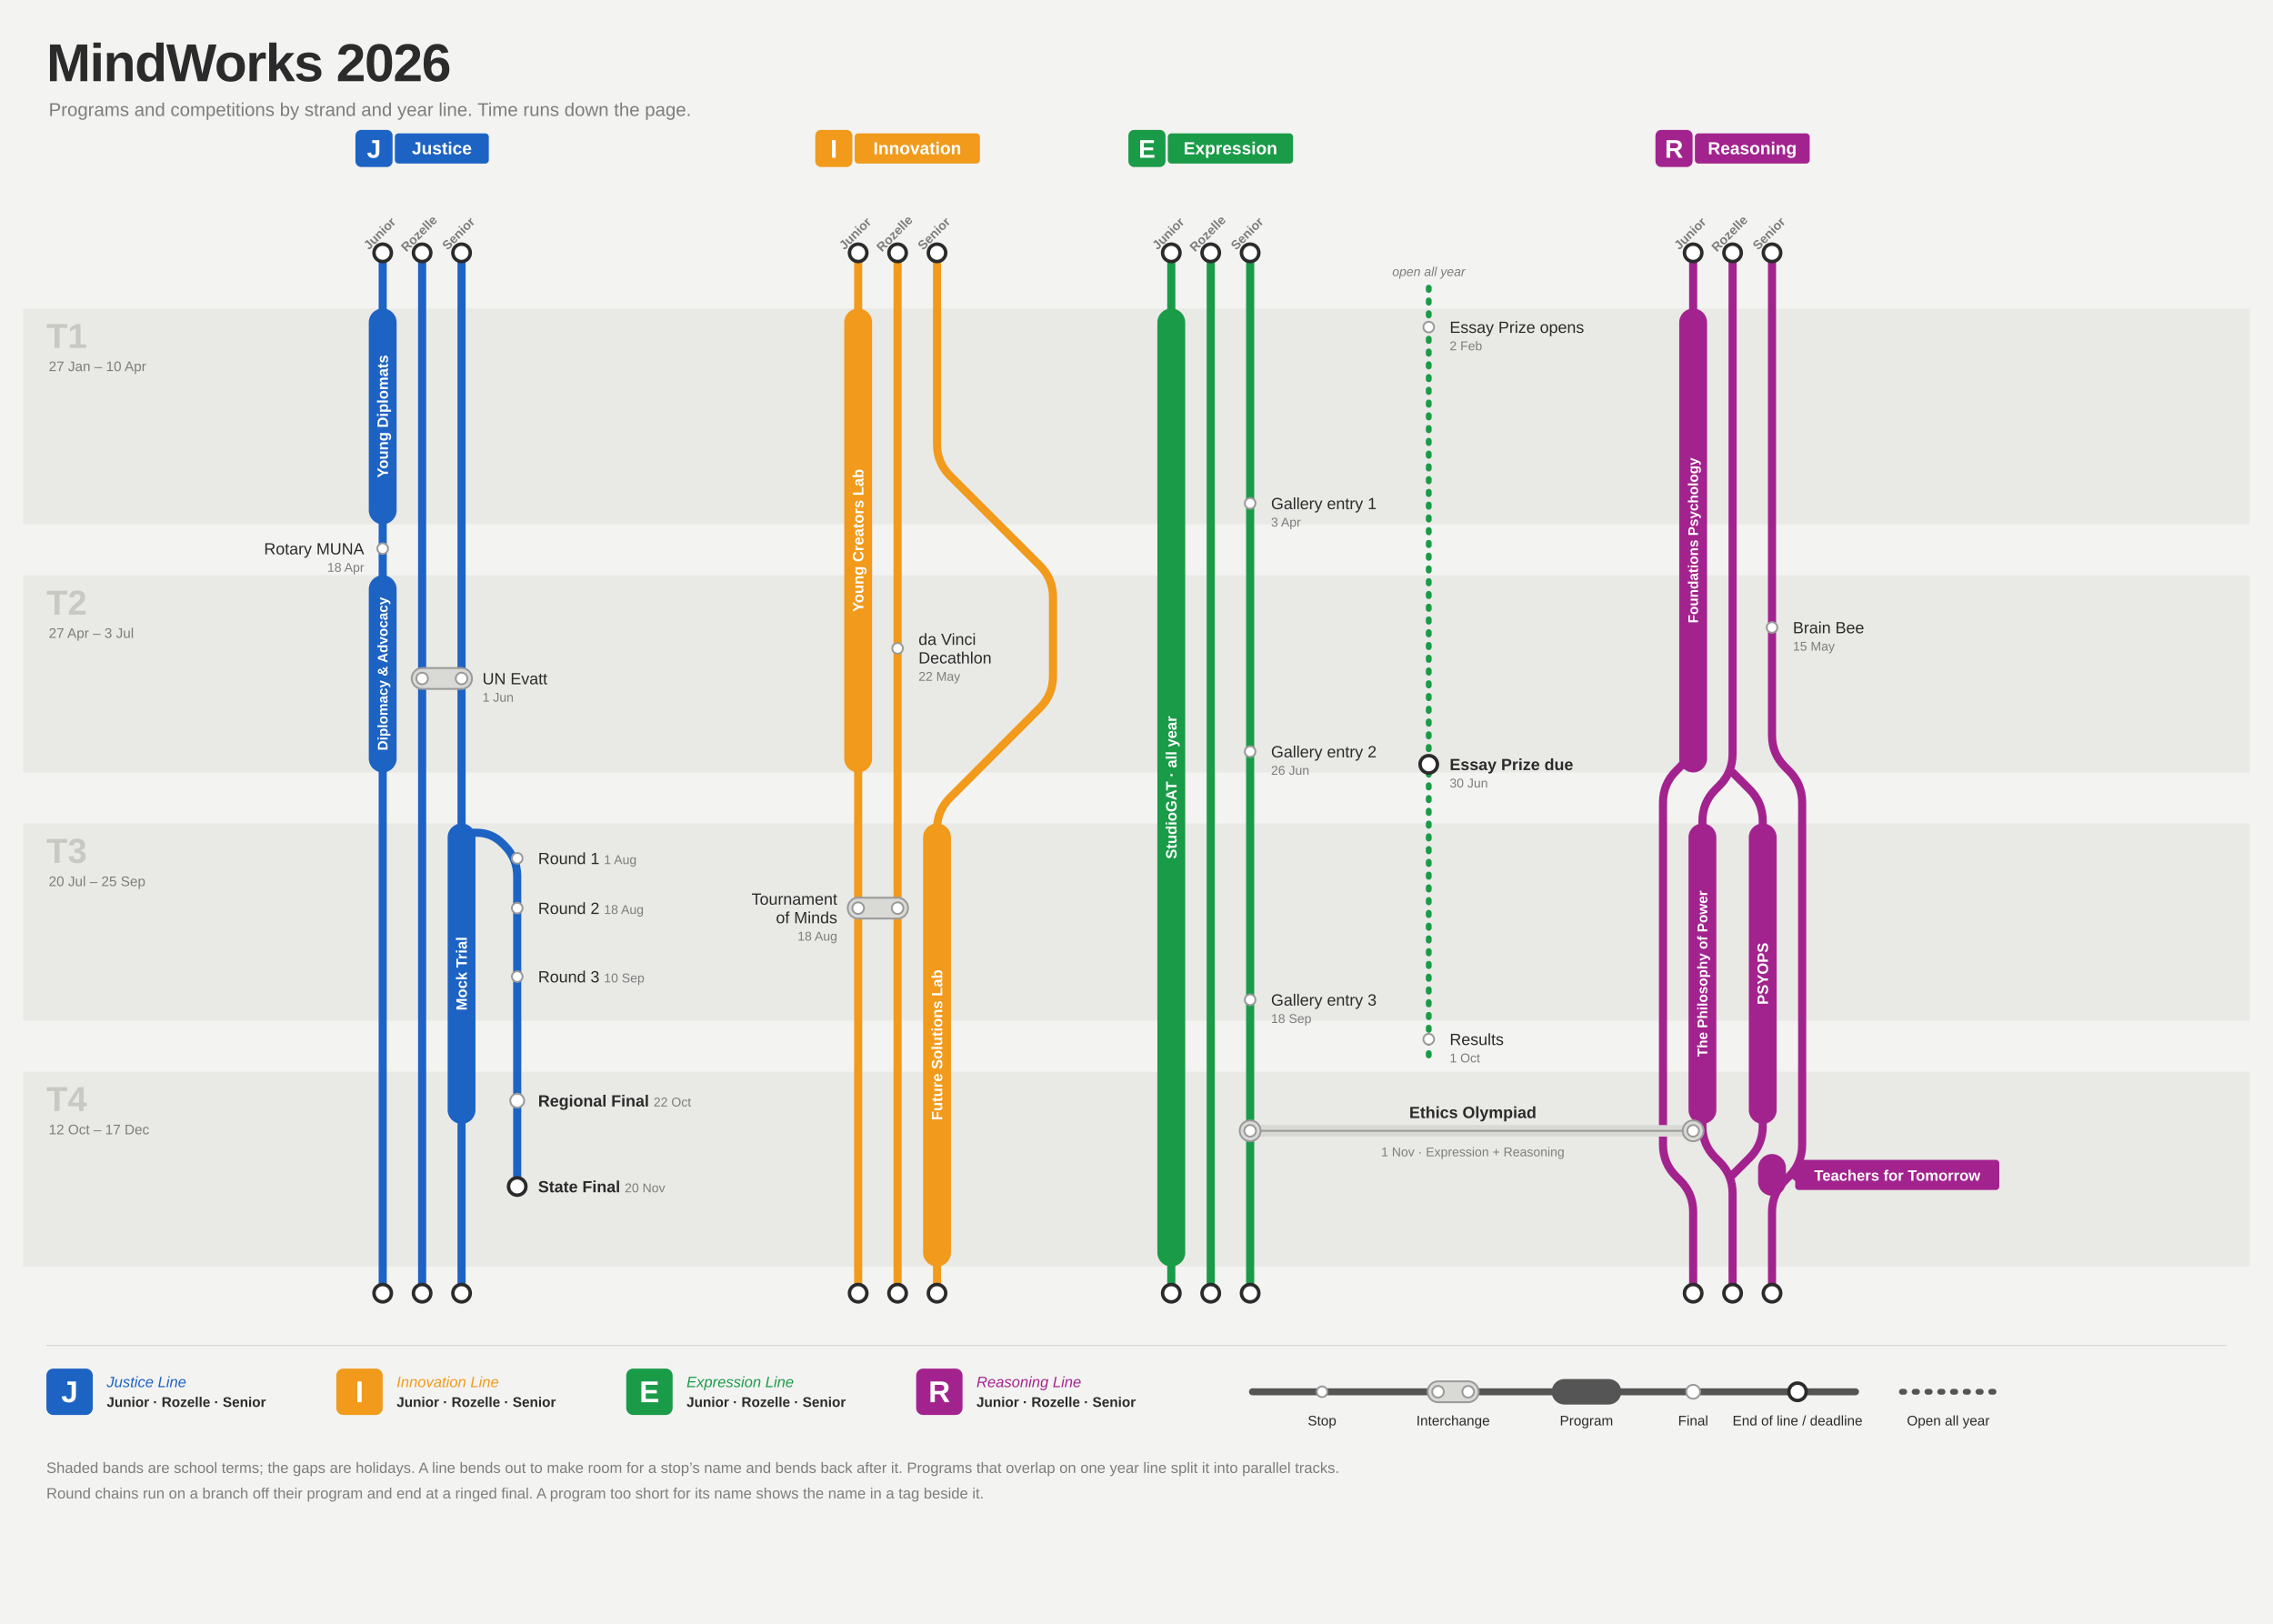
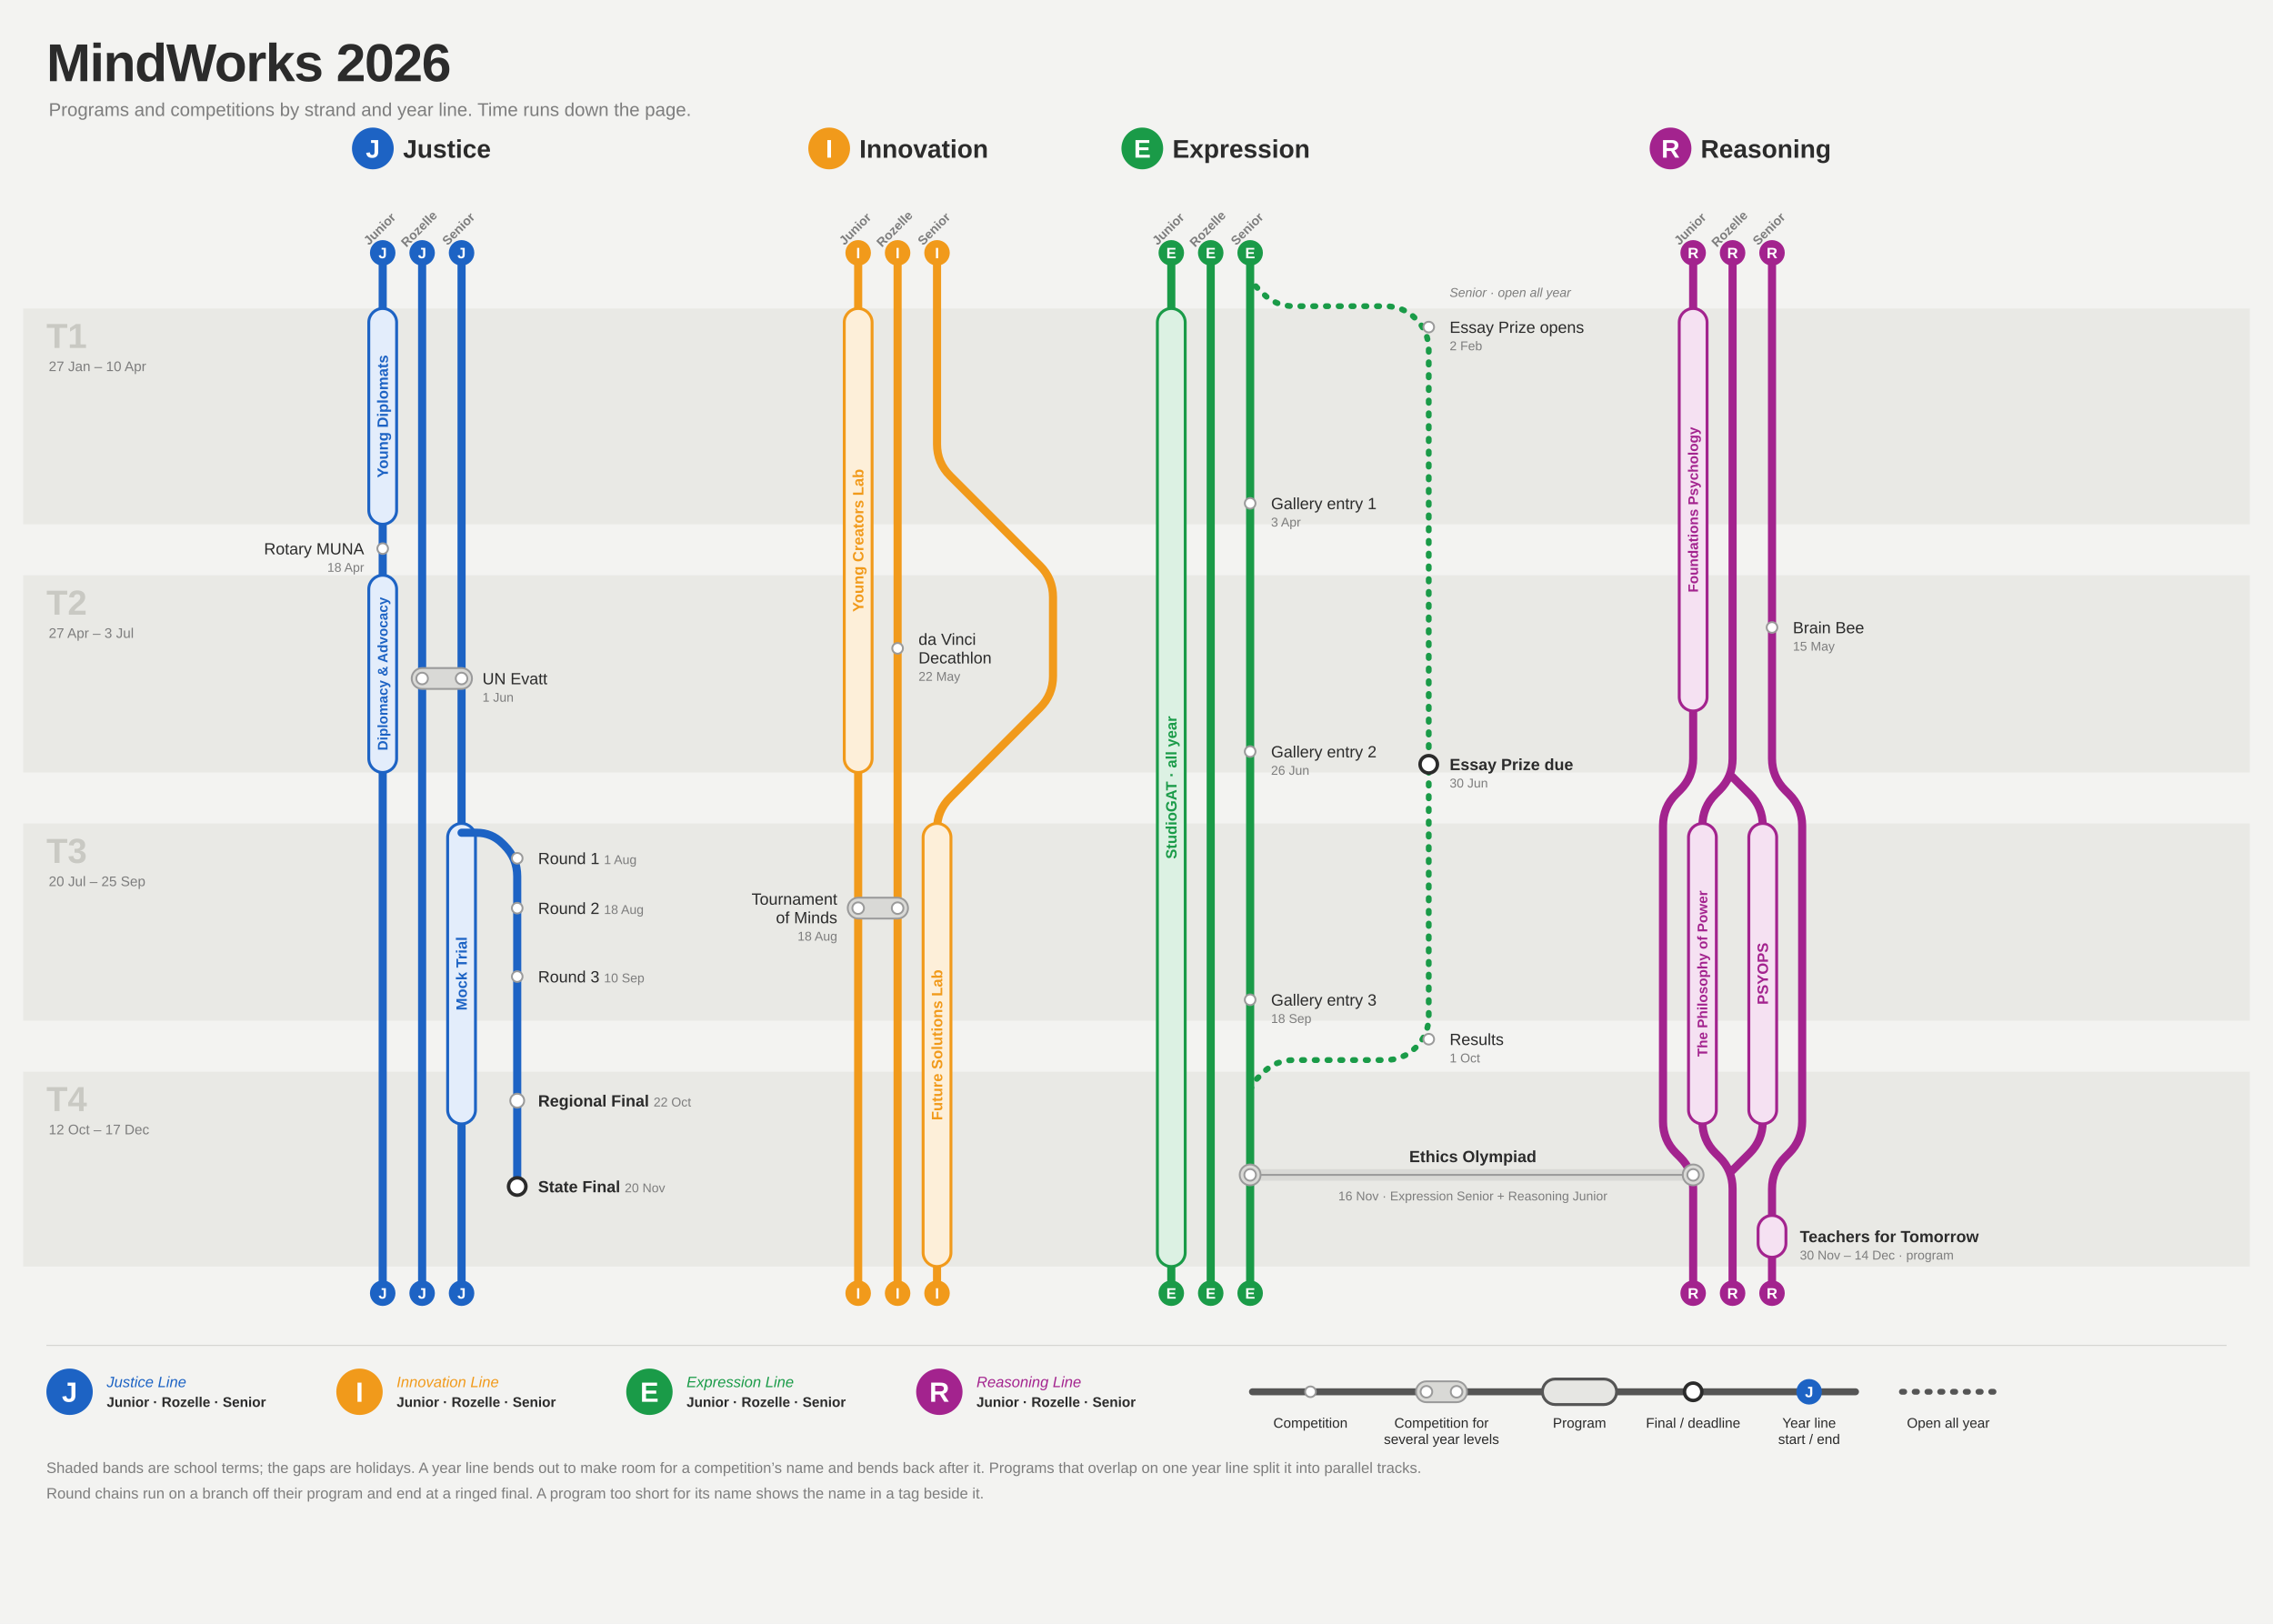
<svg xmlns="http://www.w3.org/2000/svg" width="1960" height="1400" viewBox="0 0 1960 1400" font-family="'Public Sans','Helvetica Neue',Arial,sans-serif">
  <rect width="1960" height="1400" fill="#f3f3f1" />
  <text x="40" y="70" font-size="46" font-weight="700" fill="#2b2b2b" letter-spacing="-1">MindWorks 2026</text>
  <text x="42" y="100" font-size="16" fill="#7d7d7d">Programs and competitions by strand and year line. Time runs down the page.</text>
  <rect x="20" y="266" width="1920" height="186" fill="#e9e9e5" />
  <text x="40" y="300" font-size="30" font-weight="700" fill="#c9c9c3">T1</text>
  <text x="42" y="320" font-size="12" fill="#7d7d7d">27 Jan – 10 Apr</text>
  <rect x="20" y="496" width="1920" height="170" fill="#e9e9e5" />
  <text x="40" y="530" font-size="30" font-weight="700" fill="#c9c9c3">T2</text>
  <text x="42" y="550" font-size="12" fill="#7d7d7d">27 Apr – 3 Jul</text>
  <rect x="20" y="710" width="1920" height="170" fill="#e9e9e5" />
  <text x="40" y="744" font-size="30" font-weight="700" fill="#c9c9c3">T3</text>
  <text x="42" y="764" font-size="12" fill="#7d7d7d">20 Jul – 25 Sep</text>
  <rect x="20" y="924" width="1920" height="168" fill="#e9e9e5" />
  <text x="40" y="958" font-size="30" font-weight="700" fill="#c9c9c3">T4</text>
  <text x="42" y="978" font-size="12" fill="#7d7d7d">12 Oct – 17 Dec</text>
-   <rect x="306.5" y="112" width="32" height="32" rx="5" fill="#1d63c4" />
-   <text x="322.5" y="136" text-anchor="middle" font-size="22" font-weight="800" fill="#fff">J</text>
-   <rect x="340.5" y="115" width="81" height="26" rx="3" fill="#1d63c4" />
-   <text x="381.0" y="133" text-anchor="middle" font-size="15" font-weight="700" fill="#fff">Justice</text>
-   <text x="330" y="204" text-anchor="middle" font-size="11" font-weight="700" fill="#7d7d7d" transform="rotate(-45 330 204)">Junior</text>
-   <text x="364" y="204" text-anchor="middle" font-size="11" font-weight="700" fill="#7d7d7d" transform="rotate(-45 364 204)">Rozelle</text>
-   <text x="398" y="204" text-anchor="middle" font-size="11" font-weight="700" fill="#7d7d7d" transform="rotate(-45 398 204)">Senior</text>
+   <circle cx="321.5" cy="128" r="18" fill="#1d63c4" />
+   <text x="321.5" y="135.92" text-anchor="middle" font-size="22" font-weight="800" fill="#fff">J</text>
+   <text x="347.5" y="136" font-size="22" font-weight="600" fill="#2b2b2b">Justice</text>
+   <text x="330" y="200" text-anchor="middle" font-size="11" font-weight="700" fill="#7d7d7d" transform="rotate(-45 330 200)">Junior</text>
+   <text x="364" y="200" text-anchor="middle" font-size="11" font-weight="700" fill="#7d7d7d" transform="rotate(-45 364 200)">Rozelle</text>
+   <text x="398" y="200" text-anchor="middle" font-size="11" font-weight="700" fill="#7d7d7d" transform="rotate(-45 398 200)">Senior</text>
  <path d="M 330 218 L 330 1115" fill="none" stroke="#1d63c4" stroke-width="7" stroke-linecap="round" opacity="1" />
  <path d="M 364 218 L 364 1115" fill="none" stroke="#1d63c4" stroke-width="7" stroke-linecap="round" opacity="1" />
  <path d="M 398 218 L 398 1115" fill="none" stroke="#1d63c4" stroke-width="7" stroke-linecap="round" opacity="1" />
-   <rect x="318" y="266" width="24" height="186" rx="12" fill="#1d63c4" />
-   <text x="330" y="359.0" transform="rotate(-90 330 359.0)" text-anchor="middle" dominant-baseline="central" font-size="13" font-weight="700" fill="#fff">Young Diplomats</text>
-   <rect x="318" y="496" width="24" height="170" rx="12" fill="#1d63c4" />
-   <text x="330" y="581.0" transform="rotate(-90 330 581.0)" text-anchor="middle" dominant-baseline="central" font-size="12" font-weight="700" fill="#fff">Diplomacy &amp; Advocacy</text>
+   <rect x="318" y="266" width="24" height="186" rx="12" fill="#e3edfb" stroke="#1d63c4" stroke-width="2.5" />
+   <text x="330" y="359.0" transform="rotate(-90 330 359.0)" text-anchor="middle" dominant-baseline="central" font-size="13" font-weight="700" fill="#1d63c4">Young Diplomats</text>
+   <rect x="318" y="496" width="24" height="170" rx="12" fill="#e3edfb" stroke="#1d63c4" stroke-width="2.5" />
+   <text x="330" y="581.0" transform="rotate(-90 330 581.0)" text-anchor="middle" dominant-baseline="central" font-size="12" font-weight="700" fill="#1d63c4">Diplomacy &amp; Advocacy</text>
  <circle cx="330" cy="473" r="4.6" fill="#fff" stroke="#9a9a9a" stroke-width="1.6" />
  <text x="314" y="478" text-anchor="end" font-size="14" font-weight="400" fill="#2b2b2b">Rotary MUNA</text>
  <text x="314" y="493" text-anchor="end" font-size="11" fill="#7d7d7d">18 Apr</text>
  <rect x="355" y="576" width="52" height="18" rx="9" fill="#d9d9d6" stroke="#9a9a9a" stroke-width="1.6" />
  <circle cx="364" cy="585" r="5" fill="#fff" stroke="#9a9a9a" stroke-width="1.6" />
  <circle cx="398" cy="585" r="5" fill="#fff" stroke="#9a9a9a" stroke-width="1.6" />
  <text x="416" y="590" text-anchor="start" font-size="14" font-weight="400" fill="#2b2b2b">UN Evatt</text>
  <text x="416" y="605" text-anchor="start" font-size="11" fill="#7d7d7d">1 Jun</text>
-   <rect x="386" y="710" width="24" height="259" rx="12" fill="#1d63c4" />
-   <text x="398" y="839.5" transform="rotate(-90 398 839.5)" text-anchor="middle" dominant-baseline="central" font-size="13" font-weight="700" fill="#fff">Mock Trial</text>
+   <rect x="386" y="710" width="24" height="259" rx="12" fill="#e3edfb" stroke="#1d63c4" stroke-width="2.5" />
+   <text x="398" y="839.5" transform="rotate(-90 398 839.5)" text-anchor="middle" dominant-baseline="central" font-size="13" font-weight="700" fill="#1d63c4">Mock Trial</text>
  <path d="M 398 718 L 411.0 718.0 Q 424 718 433.2 727.2 L 435.0 729.0 Q 446 740 446.0 755.6 L 446 1023" fill="none" stroke="#1d63c4" stroke-width="7" stroke-linecap="round" opacity="1" />
  <circle cx="446" cy="740" r="4.6" fill="#fff" stroke="#9a9a9a" stroke-width="1.6" />
  <text x="464" y="745" font-size="14" font-weight="400" fill="#2b2b2b">Round 1 <tspan font-size="11" font-weight="400" fill="#7d7d7d">1 Aug</tspan>
  </text>
  <circle cx="446" cy="783" r="4.6" fill="#fff" stroke="#9a9a9a" stroke-width="1.6" />
  <text x="464" y="788" font-size="14" font-weight="400" fill="#2b2b2b">Round 2 <tspan font-size="11" font-weight="400" fill="#7d7d7d">18 Aug</tspan>
  </text>
  <circle cx="446" cy="842" r="4.6" fill="#fff" stroke="#9a9a9a" stroke-width="1.6" />
  <text x="464" y="847" font-size="14" font-weight="400" fill="#2b2b2b">Round 3 <tspan font-size="11" font-weight="400" fill="#7d7d7d">10 Sep</tspan>
  </text>
  <circle cx="446" cy="949" r="6" fill="#fff" stroke="#9a9a9a" stroke-width="1.6" />
  <text x="464" y="954" font-size="14" font-weight="700" fill="#2b2b2b">Regional Final <tspan font-size="11" font-weight="400" fill="#7d7d7d">22 Oct</tspan>
  </text>
  <circle cx="446" cy="1023" r="7.5" fill="#fff" stroke="#2b2b2b" stroke-width="3" />
  <text x="464" y="1028" font-size="14" font-weight="700" fill="#2b2b2b">State Final <tspan font-size="11" font-weight="400" fill="#7d7d7d">20 Nov</tspan>
  </text>
-   <circle cx="330" cy="218" r="7.5" fill="#fff" stroke="#2b2b2b" stroke-width="3" />
-   <circle cx="330" cy="1115" r="7.5" fill="#fff" stroke="#2b2b2b" stroke-width="3" />
-   <circle cx="364" cy="218" r="7.5" fill="#fff" stroke="#2b2b2b" stroke-width="3" />
-   <circle cx="364" cy="1115" r="7.5" fill="#fff" stroke="#2b2b2b" stroke-width="3" />
-   <circle cx="398" cy="218" r="7.5" fill="#fff" stroke="#2b2b2b" stroke-width="3" />
-   <circle cx="398" cy="1115" r="7.5" fill="#fff" stroke="#2b2b2b" stroke-width="3" />
-   <rect x="703.0" y="112" width="32" height="32" rx="5" fill="#f19a1b" />
-   <text x="719.0" y="136" text-anchor="middle" font-size="22" font-weight="800" fill="#fff">I</text>
-   <rect x="737.0" y="115" width="108" height="26" rx="3" fill="#f19a1b" />
-   <text x="791.0" y="133" text-anchor="middle" font-size="15" font-weight="700" fill="#fff">Innovation</text>
-   <text x="740" y="204" text-anchor="middle" font-size="11" font-weight="700" fill="#7d7d7d" transform="rotate(-45 740 204)">Junior</text>
-   <text x="774" y="204" text-anchor="middle" font-size="11" font-weight="700" fill="#7d7d7d" transform="rotate(-45 774 204)">Rozelle</text>
-   <text x="808" y="204" text-anchor="middle" font-size="11" font-weight="700" fill="#7d7d7d" transform="rotate(-45 808 204)">Senior</text>
+   <circle cx="330" cy="218" r="11" fill="#1d63c4" />
+   <text x="330" y="222.68" text-anchor="middle" font-size="13" font-weight="800" fill="#fff">J</text>
+   <circle cx="330" cy="1115" r="11" fill="#1d63c4" />
+   <text x="330" y="1119.68" text-anchor="middle" font-size="13" font-weight="800" fill="#fff">J</text>
+   <circle cx="364" cy="218" r="11" fill="#1d63c4" />
+   <text x="364" y="222.68" text-anchor="middle" font-size="13" font-weight="800" fill="#fff">J</text>
+   <circle cx="364" cy="1115" r="11" fill="#1d63c4" />
+   <text x="364" y="1119.68" text-anchor="middle" font-size="13" font-weight="800" fill="#fff">J</text>
+   <circle cx="398" cy="218" r="11" fill="#1d63c4" />
+   <text x="398" y="222.68" text-anchor="middle" font-size="13" font-weight="800" fill="#fff">J</text>
+   <circle cx="398" cy="1115" r="11" fill="#1d63c4" />
+   <text x="398" y="1119.68" text-anchor="middle" font-size="13" font-weight="800" fill="#fff">J</text>
+   <circle cx="715.0" cy="128" r="18" fill="#f19a1b" />
+   <text x="715.0" y="135.92" text-anchor="middle" font-size="22" font-weight="800" fill="#fff">I</text>
+   <text x="741.0" y="136" font-size="22" font-weight="600" fill="#2b2b2b">Innovation</text>
+   <text x="740" y="200" text-anchor="middle" font-size="11" font-weight="700" fill="#7d7d7d" transform="rotate(-45 740 200)">Junior</text>
+   <text x="774" y="200" text-anchor="middle" font-size="11" font-weight="700" fill="#7d7d7d" transform="rotate(-45 774 200)">Rozelle</text>
+   <text x="808" y="200" text-anchor="middle" font-size="11" font-weight="700" fill="#7d7d7d" transform="rotate(-45 808 200)">Senior</text>
  <path d="M 740 218 L 740 1115" fill="none" stroke="#f19a1b" stroke-width="7" stroke-linecap="round" opacity="1" />
  <path d="M 774 218 L 774 1115" fill="none" stroke="#f19a1b" stroke-width="7" stroke-linecap="round" opacity="1" />
  <path d="M 808 218 L 808.0 383.0 Q 808 399 819.3 410.3 L 896.7 487.7 Q 908 499 908.0 515.0 L 908.0 583.0 Q 908 599 896.7 610.3 L 819.3 687.7 Q 808 699 808.0 715.0 L 808 1115" fill="none" stroke="#f19a1b" stroke-width="7" stroke-linecap="round" opacity="1" />
-   <rect x="728" y="266" width="24" height="400" rx="12" fill="#f19a1b" />
-   <text x="740" y="466.0" transform="rotate(-90 740 466.0)" text-anchor="middle" dominant-baseline="central" font-size="13" font-weight="700" fill="#fff">Young Creators Lab</text>
+   <rect x="728" y="266" width="24" height="400" rx="12" fill="#fdefd9" stroke="#f19a1b" stroke-width="2.5" />
+   <text x="740" y="466.0" transform="rotate(-90 740 466.0)" text-anchor="middle" dominant-baseline="central" font-size="13" font-weight="700" fill="#f19a1b">Young Creators Lab</text>
  <circle cx="774" cy="559" r="4.6" fill="#fff" stroke="#9a9a9a" stroke-width="1.6" />
  <text x="792" y="556" text-anchor="start" font-size="14" font-weight="400" fill="#2b2b2b">da Vinci</text>
  <text x="792" y="572" text-anchor="start" font-size="14" font-weight="400" fill="#2b2b2b">Decathlon</text>
  <text x="792" y="587" text-anchor="start" font-size="11" fill="#7d7d7d">22 May</text>
  <rect x="731" y="774" width="52" height="18" rx="9" fill="#d9d9d6" stroke="#9a9a9a" stroke-width="1.6" />
  <circle cx="740" cy="783" r="5" fill="#fff" stroke="#9a9a9a" stroke-width="1.6" />
  <circle cx="774" cy="783" r="5" fill="#fff" stroke="#9a9a9a" stroke-width="1.6" />
  <text x="722" y="780" text-anchor="end" font-size="14" font-weight="400" fill="#2b2b2b">Tournament</text>
  <text x="722" y="796" text-anchor="end" font-size="14" font-weight="400" fill="#2b2b2b">of Minds</text>
  <text x="722" y="811" text-anchor="end" font-size="11" fill="#7d7d7d">18 Aug</text>
-   <rect x="796" y="710" width="24" height="382" rx="12" fill="#f19a1b" />
-   <text x="808" y="901.0" transform="rotate(-90 808 901.0)" text-anchor="middle" dominant-baseline="central" font-size="13" font-weight="700" fill="#fff">Future Solutions Lab</text>
-   <circle cx="740" cy="218" r="7.5" fill="#fff" stroke="#2b2b2b" stroke-width="3" />
-   <circle cx="740" cy="1115" r="7.5" fill="#fff" stroke="#2b2b2b" stroke-width="3" />
-   <circle cx="774" cy="218" r="7.5" fill="#fff" stroke="#2b2b2b" stroke-width="3" />
-   <circle cx="774" cy="1115" r="7.5" fill="#fff" stroke="#2b2b2b" stroke-width="3" />
-   <circle cx="808" cy="218" r="7.5" fill="#fff" stroke="#2b2b2b" stroke-width="3" />
-   <circle cx="808" cy="1115" r="7.5" fill="#fff" stroke="#2b2b2b" stroke-width="3" />
-   <rect x="973.0" y="112" width="32" height="32" rx="5" fill="#1a9b48" />
-   <text x="989.0" y="136" text-anchor="middle" font-size="22" font-weight="800" fill="#fff">E</text>
-   <rect x="1007.0" y="115" width="108" height="26" rx="3" fill="#1a9b48" />
-   <text x="1061.0" y="133" text-anchor="middle" font-size="15" font-weight="700" fill="#fff">Expression</text>
-   <text x="1010" y="204" text-anchor="middle" font-size="11" font-weight="700" fill="#7d7d7d" transform="rotate(-45 1010 204)">Junior</text>
-   <text x="1044" y="204" text-anchor="middle" font-size="11" font-weight="700" fill="#7d7d7d" transform="rotate(-45 1044 204)">Rozelle</text>
-   <text x="1078" y="204" text-anchor="middle" font-size="11" font-weight="700" fill="#7d7d7d" transform="rotate(-45 1078 204)">Senior</text>
+   <rect x="796" y="710" width="24" height="382" rx="12" fill="#fdefd9" stroke="#f19a1b" stroke-width="2.5" />
+   <text x="808" y="901.0" transform="rotate(-90 808 901.0)" text-anchor="middle" dominant-baseline="central" font-size="13" font-weight="700" fill="#f19a1b">Future Solutions Lab</text>
+   <circle cx="740" cy="218" r="11" fill="#f19a1b" />
+   <text x="740" y="222.68" text-anchor="middle" font-size="13" font-weight="800" fill="#fff">I</text>
+   <circle cx="740" cy="1115" r="11" fill="#f19a1b" />
+   <text x="740" y="1119.68" text-anchor="middle" font-size="13" font-weight="800" fill="#fff">I</text>
+   <circle cx="774" cy="218" r="11" fill="#f19a1b" />
+   <text x="774" y="222.68" text-anchor="middle" font-size="13" font-weight="800" fill="#fff">I</text>
+   <circle cx="774" cy="1115" r="11" fill="#f19a1b" />
+   <text x="774" y="1119.68" text-anchor="middle" font-size="13" font-weight="800" fill="#fff">I</text>
+   <circle cx="808" cy="218" r="11" fill="#f19a1b" />
+   <text x="808" y="222.68" text-anchor="middle" font-size="13" font-weight="800" fill="#fff">I</text>
+   <circle cx="808" cy="1115" r="11" fill="#f19a1b" />
+   <text x="808" y="1119.68" text-anchor="middle" font-size="13" font-weight="800" fill="#fff">I</text>
+   <circle cx="985.0" cy="128" r="18" fill="#1a9b48" />
+   <text x="985.0" y="135.92" text-anchor="middle" font-size="22" font-weight="800" fill="#fff">E</text>
+   <text x="1011.0" y="136" font-size="22" font-weight="600" fill="#2b2b2b">Expression</text>
+   <text x="1010" y="200" text-anchor="middle" font-size="11" font-weight="700" fill="#7d7d7d" transform="rotate(-45 1010 200)">Junior</text>
+   <text x="1044" y="200" text-anchor="middle" font-size="11" font-weight="700" fill="#7d7d7d" transform="rotate(-45 1044 200)">Rozelle</text>
+   <text x="1078" y="200" text-anchor="middle" font-size="11" font-weight="700" fill="#7d7d7d" transform="rotate(-45 1078 200)">Senior</text>
  <path d="M 1010 218 L 1010 1115" fill="none" stroke="#1a9b48" stroke-width="7" stroke-linecap="round" opacity="1" />
  <path d="M 1044 218 L 1044 1115" fill="none" stroke="#1a9b48" stroke-width="7" stroke-linecap="round" opacity="1" />
  <path d="M 1078 218 L 1078 1115" fill="none" stroke="#1a9b48" stroke-width="7" stroke-linecap="round" opacity="1" />
-   <rect x="998" y="266" width="24" height="826" rx="12" fill="#1a9b48" />
-   <text x="1010" y="679.0" transform="rotate(-90 1010 679.0)" text-anchor="middle" dominant-baseline="central" font-size="13" font-weight="700" fill="#fff">StudioGAT · all year</text>
+   <rect x="998" y="266" width="24" height="826" rx="12" fill="#dcf1e3" stroke="#1a9b48" stroke-width="2.5" />
+   <text x="1010" y="679.0" transform="rotate(-90 1010 679.0)" text-anchor="middle" dominant-baseline="central" font-size="13" font-weight="700" fill="#1a9b48">StudioGAT · all year</text>
  <circle cx="1078" cy="434" r="4.6" fill="#fff" stroke="#9a9a9a" stroke-width="1.6" />
  <text x="1096" y="439" text-anchor="start" font-size="14" font-weight="400" fill="#2b2b2b">Gallery entry 1</text>
  <text x="1096" y="454" text-anchor="start" font-size="11" fill="#7d7d7d">3 Apr</text>
  <circle cx="1078" cy="648" r="4.6" fill="#fff" stroke="#9a9a9a" stroke-width="1.6" />
  <text x="1096" y="653" text-anchor="start" font-size="14" font-weight="400" fill="#2b2b2b">Gallery entry 2</text>
  <text x="1096" y="668" text-anchor="start" font-size="11" fill="#7d7d7d">26 Jun</text>
  <circle cx="1078" cy="862" r="4.6" fill="#fff" stroke="#9a9a9a" stroke-width="1.6" />
  <text x="1096" y="867" text-anchor="start" font-size="14" font-weight="400" fill="#2b2b2b">Gallery entry 3</text>
  <text x="1096" y="882" text-anchor="start" font-size="11" fill="#7d7d7d">18 Sep</text>
-   <path d="M 1232 248 L 1232 913" fill="none" stroke="#1a9b48" stroke-width="5" stroke-linecap="round" opacity="1" stroke-dasharray="2 9" />
+   <path d="M 1078 226 L 1078.0 234.0 Q 1078 242 1083.7 247.7 L 1089.0 253.0 Q 1100 264 1115.6 264.0 L 1194.4 264.0 Q 1210 264 1221.0 275.0 L 1221.0 275.0 Q 1232 286 1232.0 301.6 L 1232.0 876.4 Q 1232 892 1221.0 903.0 L 1221.0 903.0 Q 1210 914 1194.4 914.0 L 1115.6 914.0 Q 1100 914 1089.0 925.0 L 1083.7 930.3 Q 1078 936 1078.0 944.0 L 1078 952" fill="none" stroke="#1a9b48" stroke-width="5" stroke-linecap="round" opacity="1" stroke-dasharray="2 9" />
  <circle cx="1232" cy="282" r="4.6" fill="#fff" stroke="#9a9a9a" stroke-width="1.6" />
  <text x="1250" y="287" text-anchor="start" font-size="14" font-weight="400" fill="#2b2b2b">Essay Prize opens</text>
  <text x="1250" y="302" text-anchor="start" font-size="11" fill="#7d7d7d">2 Feb</text>
  <circle cx="1232" cy="659" r="7.5" fill="#fff" stroke="#2b2b2b" stroke-width="3" />
  <text x="1250" y="664" text-anchor="start" font-size="14" font-weight="700" fill="#2b2b2b">Essay Prize due</text>
  <text x="1250" y="679" text-anchor="start" font-size="11" fill="#7d7d7d">30 Jun</text>
  <circle cx="1232" cy="896" r="4.6" fill="#fff" stroke="#9a9a9a" stroke-width="1.6" />
  <text x="1250" y="901" text-anchor="start" font-size="14" font-weight="400" fill="#2b2b2b">Results</text>
  <text x="1250" y="916" text-anchor="start" font-size="11" fill="#7d7d7d">1 Oct</text>
-   <text x="1232" y="238" text-anchor="middle" font-size="11" font-style="italic" fill="#7d7d7d">open all year</text>
-   <circle cx="1010" cy="218" r="7.5" fill="#fff" stroke="#2b2b2b" stroke-width="3" />
-   <circle cx="1010" cy="1115" r="7.5" fill="#fff" stroke="#2b2b2b" stroke-width="3" />
-   <circle cx="1044" cy="218" r="7.5" fill="#fff" stroke="#2b2b2b" stroke-width="3" />
-   <circle cx="1044" cy="1115" r="7.5" fill="#fff" stroke="#2b2b2b" stroke-width="3" />
-   <circle cx="1078" cy="218" r="7.5" fill="#fff" stroke="#2b2b2b" stroke-width="3" />
-   <circle cx="1078" cy="1115" r="7.5" fill="#fff" stroke="#2b2b2b" stroke-width="3" />
-   <rect x="1427.5" y="112" width="32" height="32" rx="5" fill="#a3238e" />
-   <text x="1443.5" y="136" text-anchor="middle" font-size="22" font-weight="800" fill="#fff">R</text>
-   <rect x="1461.5" y="115" width="99" height="26" rx="3" fill="#a3238e" />
-   <text x="1511.0" y="133" text-anchor="middle" font-size="15" font-weight="700" fill="#fff">Reasoning</text>
-   <text x="1460" y="204" text-anchor="middle" font-size="11" font-weight="700" fill="#7d7d7d" transform="rotate(-45 1460 204)">Junior</text>
-   <text x="1494" y="204" text-anchor="middle" font-size="11" font-weight="700" fill="#7d7d7d" transform="rotate(-45 1494 204)">Rozelle</text>
-   <text x="1528" y="204" text-anchor="middle" font-size="11" font-weight="700" fill="#7d7d7d" transform="rotate(-45 1528 204)">Senior</text>
-   <path d="M 1460 218 L 1460.0 634.0 Q 1460 650 1448.7 661.3 L 1445.3 664.7 Q 1434 676 1434.0 692.0 L 1434.0 987.0 Q 1434 1003 1445.3 1014.3 L 1448.7 1017.7 Q 1460 1029 1460.0 1045.0 L 1460 1115" fill="none" stroke="#a3238e" stroke-width="7" stroke-linecap="round" opacity="1" />
-   <path d="M 1528 218 L 1528.0 634.0 Q 1528 650 1539.3 661.3 L 1542.7 664.7 Q 1554 676 1554.0 692.0 L 1554.0 987.0 Q 1554 1003 1542.7 1014.3 L 1539.3 1017.7 Q 1528 1029 1528.0 1045.0 L 1528 1115" fill="none" stroke="#a3238e" stroke-width="7" stroke-linecap="round" opacity="1" />
-   <path d="M 1494 218 L 1494.0 650.0 Q 1494 666 1482.7 677.3 L 1479.3 680.7 Q 1468 692 1468.0 708.0 L 1468.0 971.0 Q 1468 987 1479.3 998.3 L 1482.7 1001.7 Q 1494 1013 1494.0 1029.0 L 1494 1115" fill="none" stroke="#a3238e" stroke-width="7" stroke-linecap="round" opacity="1" />
-   <path d="M 1494 666 L 1508.7 680.7 Q 1520 692 1520.0 708.0 L 1520.0 971.0 Q 1520 987 1508.7 998.3 L 1494 1013" fill="none" stroke="#a3238e" stroke-width="7" stroke-linecap="round" opacity="1" />
-   <rect x="1456" y="710" width="24" height="259" rx="12" fill="#a3238e" />
-   <text x="1468" y="839.5" transform="rotate(-90 1468 839.5)" text-anchor="middle" dominant-baseline="central" font-size="12" font-weight="700" fill="#fff">The Philosophy of Power</text>
-   <rect x="1508" y="710" width="24" height="259" rx="12" fill="#a3238e" />
-   <text x="1520" y="839.5" transform="rotate(-90 1520 839.5)" text-anchor="middle" dominant-baseline="central" font-size="13" font-weight="700" fill="#fff">PSYOPS</text>
-   <rect x="1448" y="266" width="24" height="400" rx="12" fill="#a3238e" />
-   <text x="1460" y="466.0" transform="rotate(-90 1460 466.0)" text-anchor="middle" dominant-baseline="central" font-size="12" font-weight="700" fill="#fff">Foundations Psychology</text>
+   <text x="1250" y="256" text-anchor="start" font-size="11" font-style="italic" fill="#7d7d7d">Senior · open all year</text>
+   <circle cx="1010" cy="218" r="11" fill="#1a9b48" />
+   <text x="1010" y="222.68" text-anchor="middle" font-size="13" font-weight="800" fill="#fff">E</text>
+   <circle cx="1010" cy="1115" r="11" fill="#1a9b48" />
+   <text x="1010" y="1119.68" text-anchor="middle" font-size="13" font-weight="800" fill="#fff">E</text>
+   <circle cx="1044" cy="218" r="11" fill="#1a9b48" />
+   <text x="1044" y="222.68" text-anchor="middle" font-size="13" font-weight="800" fill="#fff">E</text>
+   <circle cx="1044" cy="1115" r="11" fill="#1a9b48" />
+   <text x="1044" y="1119.68" text-anchor="middle" font-size="13" font-weight="800" fill="#fff">E</text>
+   <circle cx="1078" cy="218" r="11" fill="#1a9b48" />
+   <text x="1078" y="222.68" text-anchor="middle" font-size="13" font-weight="800" fill="#fff">E</text>
+   <circle cx="1078" cy="1115" r="11" fill="#1a9b48" />
+   <text x="1078" y="1119.68" text-anchor="middle" font-size="13" font-weight="800" fill="#fff">E</text>
+   <circle cx="1440.5" cy="128" r="18" fill="#a3238e" />
+   <text x="1440.5" y="135.92" text-anchor="middle" font-size="22" font-weight="800" fill="#fff">R</text>
+   <text x="1466.5" y="136" font-size="22" font-weight="600" fill="#2b2b2b">Reasoning</text>
+   <text x="1460" y="200" text-anchor="middle" font-size="11" font-weight="700" fill="#7d7d7d" transform="rotate(-45 1460 200)">Junior</text>
+   <text x="1494" y="200" text-anchor="middle" font-size="11" font-weight="700" fill="#7d7d7d" transform="rotate(-45 1494 200)">Rozelle</text>
+   <text x="1528" y="200" text-anchor="middle" font-size="11" font-weight="700" fill="#7d7d7d" transform="rotate(-45 1528 200)">Senior</text>
+   <path d="M 1460 218 L 1460.0 654.0 Q 1460 670 1448.7 681.3 L 1445.3 684.7 Q 1434 696 1434.0 712.0 L 1434.0 967.0 Q 1434 983 1445.3 994.3 L 1448.7 997.7 Q 1460 1009 1460.0 1025.0 L 1460 1115" fill="none" stroke="#a3238e" stroke-width="7" stroke-linecap="round" opacity="1" />
+   <path d="M 1528 218 L 1528.0 654.0 Q 1528 670 1539.3 681.3 L 1542.7 684.7 Q 1554 696 1554.0 712.0 L 1554.0 967.0 Q 1554 983 1542.7 994.3 L 1539.3 997.7 Q 1528 1009 1528.0 1025.0 L 1528 1115" fill="none" stroke="#a3238e" stroke-width="7" stroke-linecap="round" opacity="1" />
+   <path d="M 1494 218 L 1494.0 654.0 Q 1494 670 1482.7 681.3 L 1479.3 684.7 Q 1468 696 1468.0 712.0 L 1468.0 967.0 Q 1468 983 1479.3 994.3 L 1482.7 997.7 Q 1494 1009 1494.0 1025.0 L 1494 1115" fill="none" stroke="#a3238e" stroke-width="7" stroke-linecap="round" opacity="1" />
+   <path d="M 1494 670 L 1508.7 684.7 Q 1520 696 1520.0 712.0 L 1520.0 967.0 Q 1520 983 1508.7 994.3 L 1494 1009" fill="none" stroke="#a3238e" stroke-width="7" stroke-linecap="round" opacity="1" />
+   <rect x="1456" y="710" width="24" height="259" rx="12" fill="#f5e1f2" stroke="#a3238e" stroke-width="2.5" />
+   <text x="1468" y="839.5" transform="rotate(-90 1468 839.5)" text-anchor="middle" dominant-baseline="central" font-size="12" font-weight="700" fill="#a3238e">The Philosophy of Power</text>
+   <rect x="1508" y="710" width="24" height="259" rx="12" fill="#f5e1f2" stroke="#a3238e" stroke-width="2.5" />
+   <text x="1520" y="839.5" transform="rotate(-90 1520 839.5)" text-anchor="middle" dominant-baseline="central" font-size="13" font-weight="700" fill="#a3238e">PSYOPS</text>
+   <rect x="1448" y="266" width="24" height="347" rx="12" fill="#f5e1f2" stroke="#a3238e" stroke-width="2.5" />
+   <text x="1460" y="439.5" transform="rotate(-90 1460 439.5)" text-anchor="middle" dominant-baseline="central" font-size="12" font-weight="700" fill="#a3238e">Foundations Psychology</text>
  <circle cx="1528" cy="541" r="4.6" fill="#fff" stroke="#9a9a9a" stroke-width="1.6" />
  <text x="1546" y="546" text-anchor="start" font-size="14" font-weight="400" fill="#2b2b2b">Brain Bee</text>
  <text x="1546" y="561" text-anchor="start" font-size="11" fill="#7d7d7d">15 May</text>
-   <rect x="1516" y="995" width="24" height="36" rx="12" fill="#a3238e" />
-   <rect x="1548" y="1000.0" width="176" height="26" rx="3" fill="#a3238e" />
-   <path d="M 1541 1013.0 L 1549 1007.0 L 1549 1019.0 Z" fill="#a3238e" />
-   <text x="1636" y="1018.0" text-anchor="middle" font-size="13" font-weight="700" fill="#fff">Teachers for Tomorrow</text>
-   <circle cx="1460" cy="218" r="7.5" fill="#fff" stroke="#2b2b2b" stroke-width="3" />
-   <circle cx="1460" cy="1115" r="7.5" fill="#fff" stroke="#2b2b2b" stroke-width="3" />
-   <circle cx="1494" cy="218" r="7.5" fill="#fff" stroke="#2b2b2b" stroke-width="3" />
-   <circle cx="1494" cy="1115" r="7.5" fill="#fff" stroke="#2b2b2b" stroke-width="3" />
-   <circle cx="1528" cy="218" r="7.5" fill="#fff" stroke="#2b2b2b" stroke-width="3" />
-   <circle cx="1528" cy="1115" r="7.5" fill="#fff" stroke="#2b2b2b" stroke-width="3" />
-   <line x1="1078" y1="975" x2="1460" y2="975" stroke="#d9d9d6" stroke-width="10" stroke-linecap="round" />
-   <line x1="1078" y1="975" x2="1460" y2="975" stroke="#9a9a9a" stroke-width="1.6" stroke-dasharray="0" />
-   <rect x="1069" y="966" width="18" height="18" rx="9" fill="#d9d9d6" stroke="#9a9a9a" stroke-width="1.6" />
-   <circle cx="1078" cy="975" r="5" fill="#fff" stroke="#9a9a9a" stroke-width="1.6" />
-   <rect x="1451" y="966" width="18" height="18" rx="9" fill="#d9d9d6" stroke="#9a9a9a" stroke-width="1.6" />
-   <circle cx="1460" cy="975" r="5" fill="#fff" stroke="#9a9a9a" stroke-width="1.6" />
-   <text x="1270" y="964" text-anchor="middle" font-size="14" font-weight="700" fill="#2b2b2b">Ethics Olympiad</text>
-   <text x="1270" y="997" text-anchor="middle" font-size="11" fill="#7d7d7d">1 Nov · Expression + Reasoning</text>
+   <rect x="1516" y="1048" width="24" height="36" rx="12" fill="#f5e1f2" stroke="#a3238e" stroke-width="2.5" />
+   <text x="1552" y="1071.0" text-anchor="start" font-size="14" font-weight="700" fill="#2b2b2b">Teachers for Tomorrow</text>
+   <text x="1552" y="1086.0" text-anchor="start" font-size="11" fill="#7d7d7d">30 Nov – 14 Dec · program</text>
+   <circle cx="1460" cy="218" r="11" fill="#a3238e" />
+   <text x="1460" y="222.68" text-anchor="middle" font-size="13" font-weight="800" fill="#fff">R</text>
+   <circle cx="1460" cy="1115" r="11" fill="#a3238e" />
+   <text x="1460" y="1119.68" text-anchor="middle" font-size="13" font-weight="800" fill="#fff">R</text>
+   <circle cx="1494" cy="218" r="11" fill="#a3238e" />
+   <text x="1494" y="222.68" text-anchor="middle" font-size="13" font-weight="800" fill="#fff">R</text>
+   <circle cx="1494" cy="1115" r="11" fill="#a3238e" />
+   <text x="1494" y="1119.68" text-anchor="middle" font-size="13" font-weight="800" fill="#fff">R</text>
+   <circle cx="1528" cy="218" r="11" fill="#a3238e" />
+   <text x="1528" y="222.68" text-anchor="middle" font-size="13" font-weight="800" fill="#fff">R</text>
+   <circle cx="1528" cy="1115" r="11" fill="#a3238e" />
+   <text x="1528" y="1119.68" text-anchor="middle" font-size="13" font-weight="800" fill="#fff">R</text>
+   <line x1="1078" y1="1013" x2="1460" y2="1013" stroke="#d9d9d6" stroke-width="10" stroke-linecap="round" />
+   <line x1="1078" y1="1013" x2="1460" y2="1013" stroke="#9a9a9a" stroke-width="1.6" stroke-dasharray="0" />
+   <rect x="1069" y="1004" width="18" height="18" rx="9" fill="#d9d9d6" stroke="#9a9a9a" stroke-width="1.6" />
+   <circle cx="1078" cy="1013" r="5" fill="#fff" stroke="#9a9a9a" stroke-width="1.6" />
+   <rect x="1451" y="1004" width="18" height="18" rx="9" fill="#d9d9d6" stroke="#9a9a9a" stroke-width="1.6" />
+   <circle cx="1460" cy="1013" r="5" fill="#fff" stroke="#9a9a9a" stroke-width="1.6" />
+   <text x="1270" y="1002" text-anchor="middle" font-size="14" font-weight="700" fill="#2b2b2b">Ethics Olympiad</text>
+   <text x="1270" y="1035" text-anchor="middle" font-size="11" fill="#7d7d7d">16 Nov · Expression Senior + Reasoning Junior</text>
  <line x1="40" y1="1160" x2="1920" y2="1160" stroke="#d6d6d2" />
-   <rect x="40" y="1180" width="40" height="40" rx="6" fill="#1d63c4" />
-   <text x="60" y="1209" text-anchor="middle" font-size="26" font-weight="800" fill="#fff">J</text>
+   <circle cx="60" cy="1200" r="20" fill="#1d63c4" />
+   <text x="60" y="1208.64" text-anchor="middle" font-size="24" font-weight="800" fill="#fff">J</text>
  <text x="92" y="1196" font-size="13" font-style="italic" fill="#1d63c4">Justice Line</text>
  <text x="92" y="1213" font-size="12" font-weight="700" fill="#2b2b2b">Junior · Rozelle · Senior</text>
-   <rect x="290" y="1180" width="40" height="40" rx="6" fill="#f19a1b" />
-   <text x="310" y="1209" text-anchor="middle" font-size="26" font-weight="800" fill="#fff">I</text>
+   <circle cx="310" cy="1200" r="20" fill="#f19a1b" />
+   <text x="310" y="1208.64" text-anchor="middle" font-size="24" font-weight="800" fill="#fff">I</text>
  <text x="342" y="1196" font-size="13" font-style="italic" fill="#f19a1b">Innovation Line</text>
  <text x="342" y="1213" font-size="12" font-weight="700" fill="#2b2b2b">Junior · Rozelle · Senior</text>
-   <rect x="540" y="1180" width="40" height="40" rx="6" fill="#1a9b48" />
-   <text x="560" y="1209" text-anchor="middle" font-size="26" font-weight="800" fill="#fff">E</text>
+   <circle cx="560" cy="1200" r="20" fill="#1a9b48" />
+   <text x="560" y="1208.64" text-anchor="middle" font-size="24" font-weight="800" fill="#fff">E</text>
  <text x="592" y="1196" font-size="13" font-style="italic" fill="#1a9b48">Expression Line</text>
  <text x="592" y="1213" font-size="12" font-weight="700" fill="#2b2b2b">Junior · Rozelle · Senior</text>
-   <rect x="790" y="1180" width="40" height="40" rx="6" fill="#a3238e" />
-   <text x="810" y="1209" text-anchor="middle" font-size="26" font-weight="800" fill="#fff">R</text>
+   <circle cx="810" cy="1200" r="20" fill="#a3238e" />
+   <text x="810" y="1208.64" text-anchor="middle" font-size="24" font-weight="800" fill="#fff">R</text>
  <text x="842" y="1196" font-size="13" font-style="italic" fill="#a3238e">Reasoning Line</text>
  <text x="842" y="1213" font-size="12" font-weight="700" fill="#2b2b2b">Junior · Rozelle · Senior</text>
  <path d="M 1080 1200 L 1600 1200" fill="none" stroke="#555" stroke-width="6" stroke-linecap="round" opacity="1" />
-   <circle cx="1140" cy="1200" r="4.6" fill="#fff" stroke="#9a9a9a" stroke-width="1.6" />
-   <text x="1140" y="1229" text-anchor="middle" font-size="12" font-weight="400" fill="#2b2b2b">Stop</text>
-   <rect x="1231" y="1191" width="44" height="18" rx="9" fill="#d9d9d6" stroke="#9a9a9a" stroke-width="1.6" />
-   <circle cx="1240" cy="1200" r="5" fill="#fff" stroke="#9a9a9a" stroke-width="1.6" />
-   <circle cx="1266" cy="1200" r="5" fill="#fff" stroke="#9a9a9a" stroke-width="1.6" />
-   <text x="1253" y="1229" text-anchor="middle" font-size="12" font-weight="400" fill="#2b2b2b">Interchange</text>
-   <rect x="1338" y="1189" width="60" height="22" rx="11" fill="#555" />
-   <text x="1368" y="1229" text-anchor="middle" font-size="12" font-weight="400" fill="#2b2b2b">Program</text>
-   <circle cx="1460" cy="1200" r="6" fill="#fff" stroke="#9a9a9a" stroke-width="1.6" />
-   <text x="1460" y="1229" text-anchor="middle" font-size="12" font-weight="400" fill="#2b2b2b">Final</text>
-   <circle cx="1550" cy="1200" r="7.5" fill="#fff" stroke="#2b2b2b" stroke-width="3" />
-   <text x="1550" y="1229" text-anchor="middle" font-size="12" font-weight="400" fill="#2b2b2b">End of line / deadline</text>
+   <circle cx="1130" cy="1200" r="4.6" fill="#fff" stroke="#9a9a9a" stroke-width="1.6" />
+   <text x="1130" y="1231" text-anchor="middle" font-size="12" font-weight="400" fill="#2b2b2b">Competition</text>
+   <rect x="1221" y="1191" width="44" height="18" rx="9" fill="#d9d9d6" stroke="#9a9a9a" stroke-width="1.6" />
+   <circle cx="1230" cy="1200" r="5" fill="#fff" stroke="#9a9a9a" stroke-width="1.6" />
+   <circle cx="1256" cy="1200" r="5" fill="#fff" stroke="#9a9a9a" stroke-width="1.6" />
+   <text x="1243" y="1231" text-anchor="middle" font-size="12" font-weight="400" fill="#2b2b2b">Competition for</text>
+   <text x="1243" y="1245" text-anchor="middle" font-size="12" font-weight="400" fill="#2b2b2b">several year levels</text>
+   <rect x="1330" y="1189" width="64" height="22" rx="11" fill="#e6e6e3" stroke="#555" stroke-width="2.5" />
+   <text x="1362" y="1231" text-anchor="middle" font-size="12" font-weight="400" fill="#2b2b2b">Program</text>
+   <circle cx="1460" cy="1200" r="7.5" fill="#fff" stroke="#2b2b2b" stroke-width="3" />
+   <text x="1460" y="1231" text-anchor="middle" font-size="12" font-weight="400" fill="#2b2b2b">Final / deadline</text>
+   <circle cx="1560" cy="1200" r="11" fill="#1d63c4" />
+   <text x="1560" y="1204.68" text-anchor="middle" font-size="13" font-weight="800" fill="#fff">J</text>
+   <text x="1560" y="1231" text-anchor="middle" font-size="12" font-weight="400" fill="#2b2b2b">Year line</text>
+   <text x="1560" y="1245" text-anchor="middle" font-size="12" font-weight="400" fill="#2b2b2b">start / end</text>
  <path d="M 1640 1200 L 1720 1200" fill="none" stroke="#555" stroke-width="5" stroke-linecap="round" opacity="1" stroke-dasharray="2 9" />
-   <text x="1680" y="1229" text-anchor="middle" font-size="12" font-weight="400" fill="#2b2b2b">Open all year</text>
-   <text x="40" y="1270" font-size="13" fill="#7d7d7d">Shaded bands are school terms; the gaps are holidays. A line bends out to make room for a stop’s name and bends back after it. Programs that overlap on one year line split it into parallel tracks.</text>
+   <text x="1680" y="1231" text-anchor="middle" font-size="12" font-weight="400" fill="#2b2b2b">Open all year</text>
+   <text x="40" y="1270" font-size="13" fill="#7d7d7d">Shaded bands are school terms; the gaps are holidays. A year line bends out to make room for a competition’s name and bends back after it. Programs that overlap on one year line split it into parallel tracks.</text>
  <text x="40" y="1292" font-size="13" fill="#7d7d7d">Round chains run on a branch off their program and end at a ringed final. A program too short for its name shows the name in a tag beside it.</text>
</svg>
